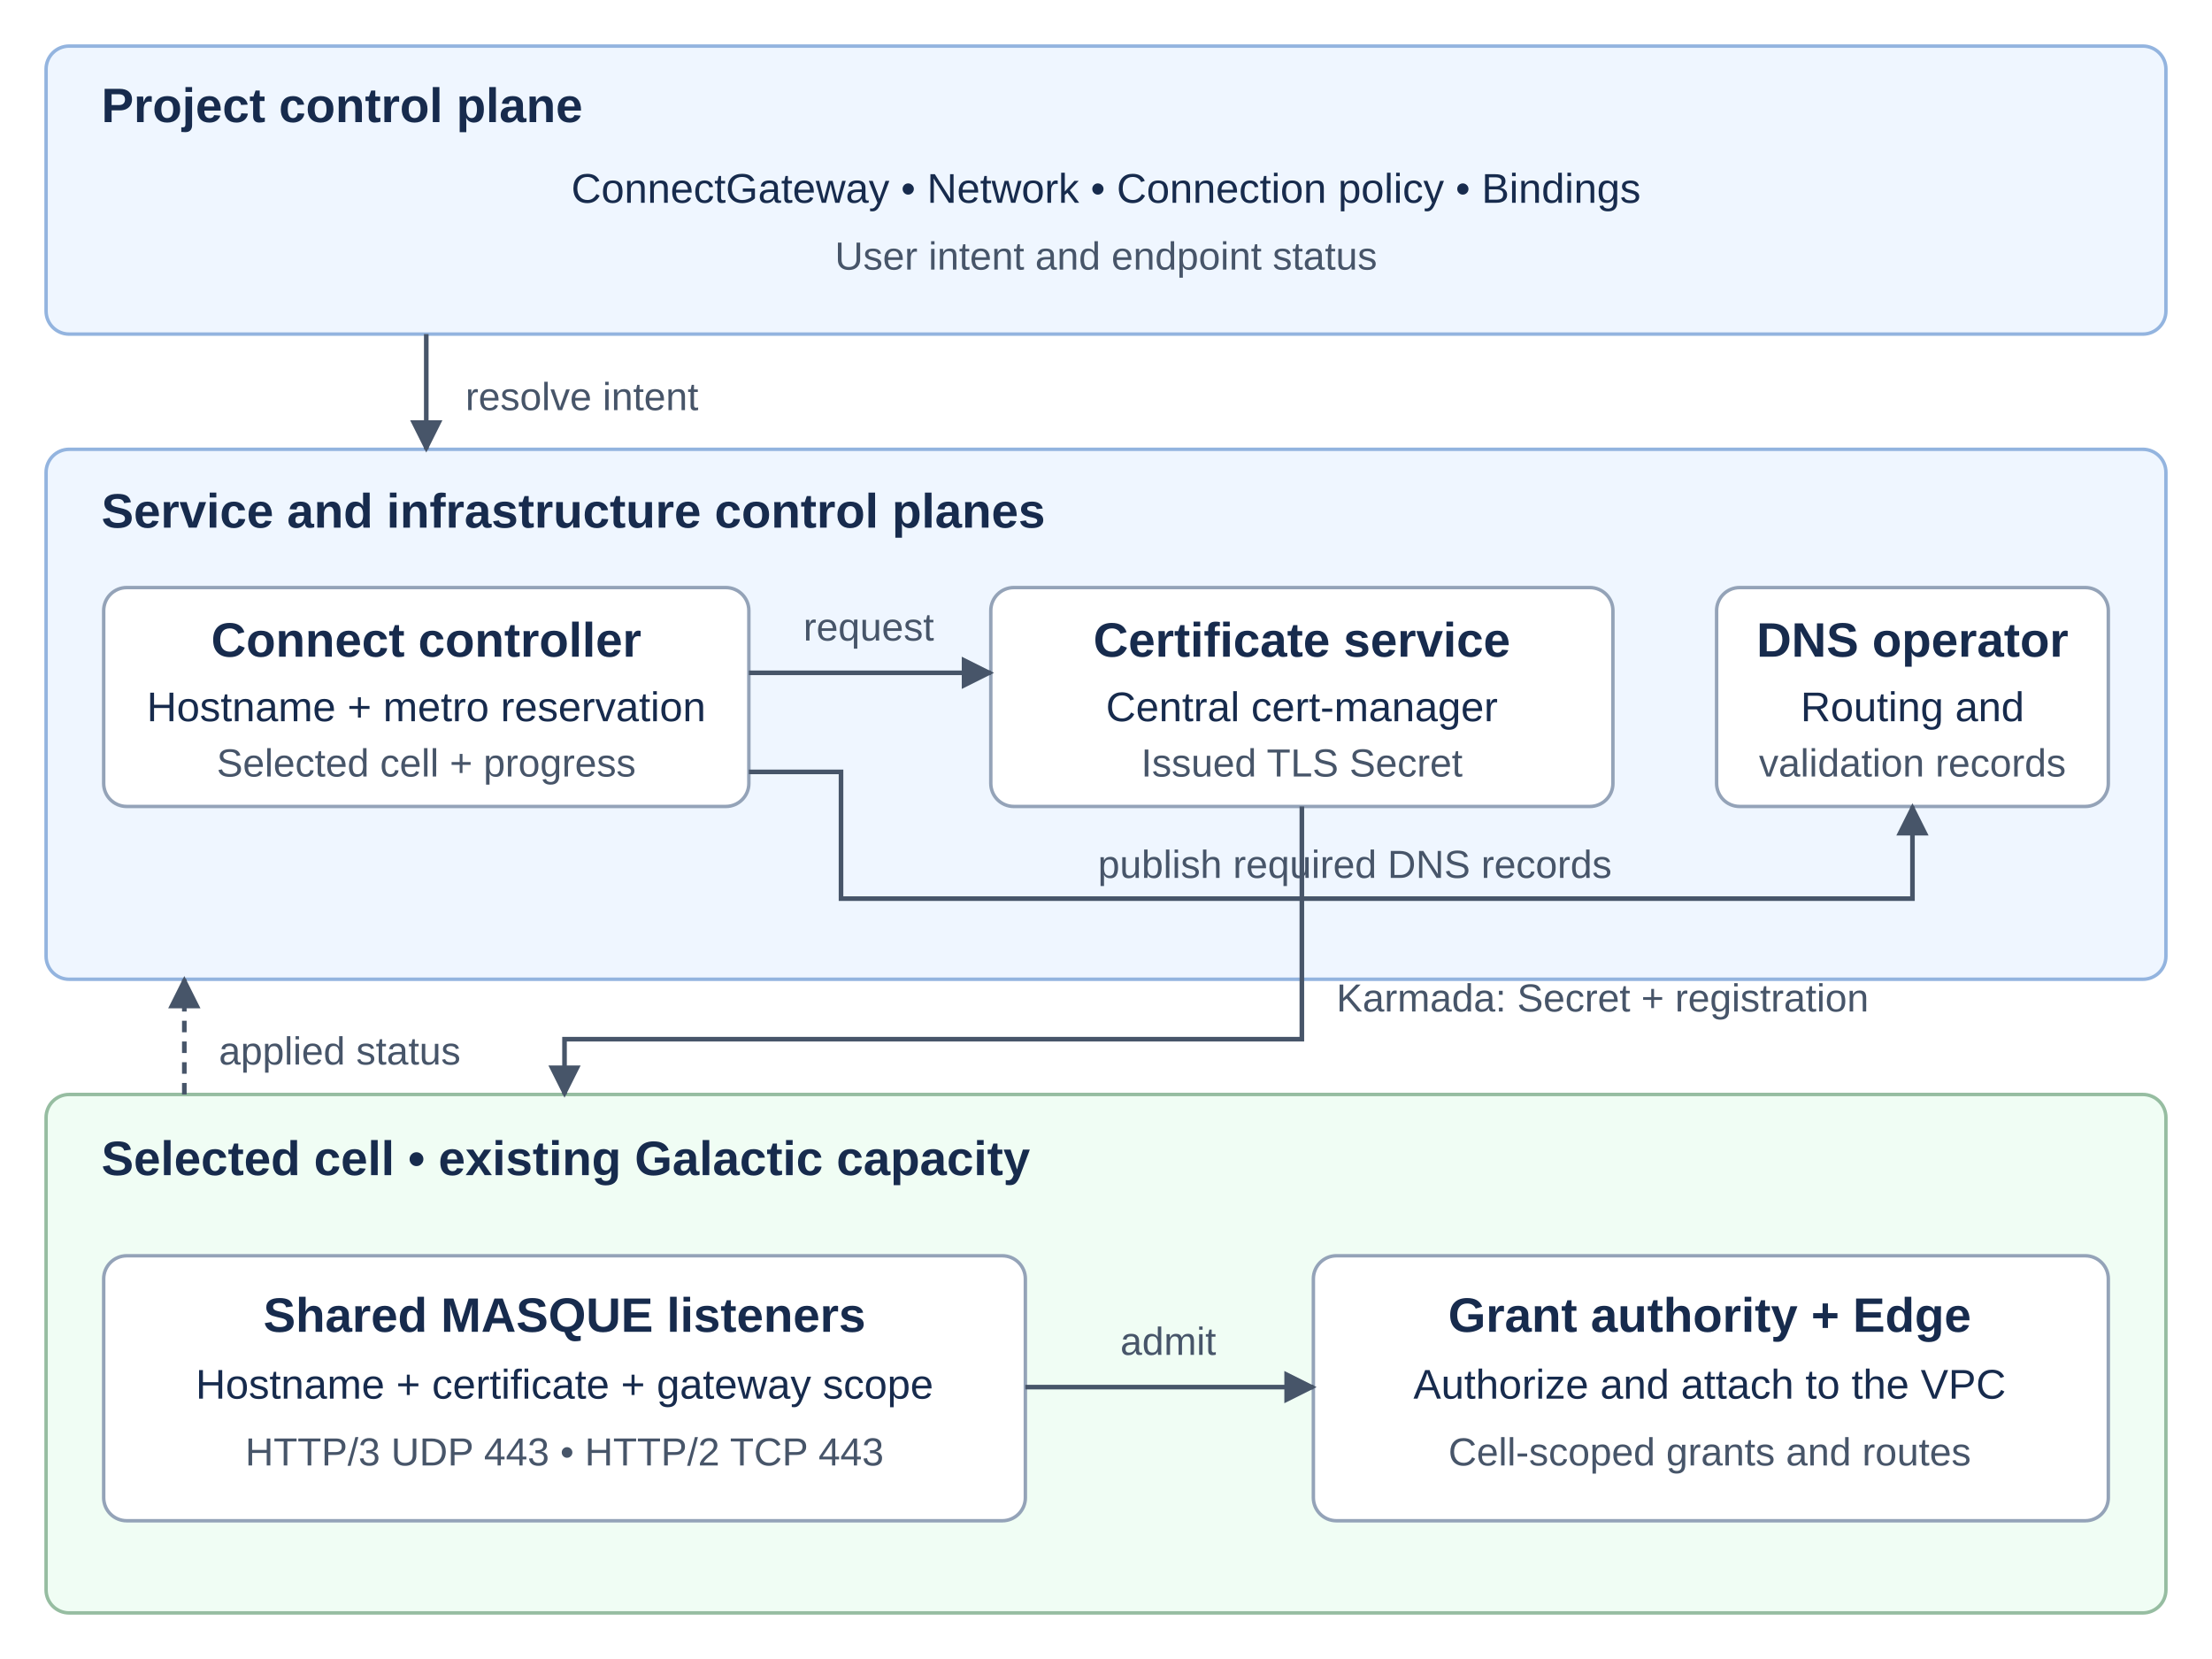
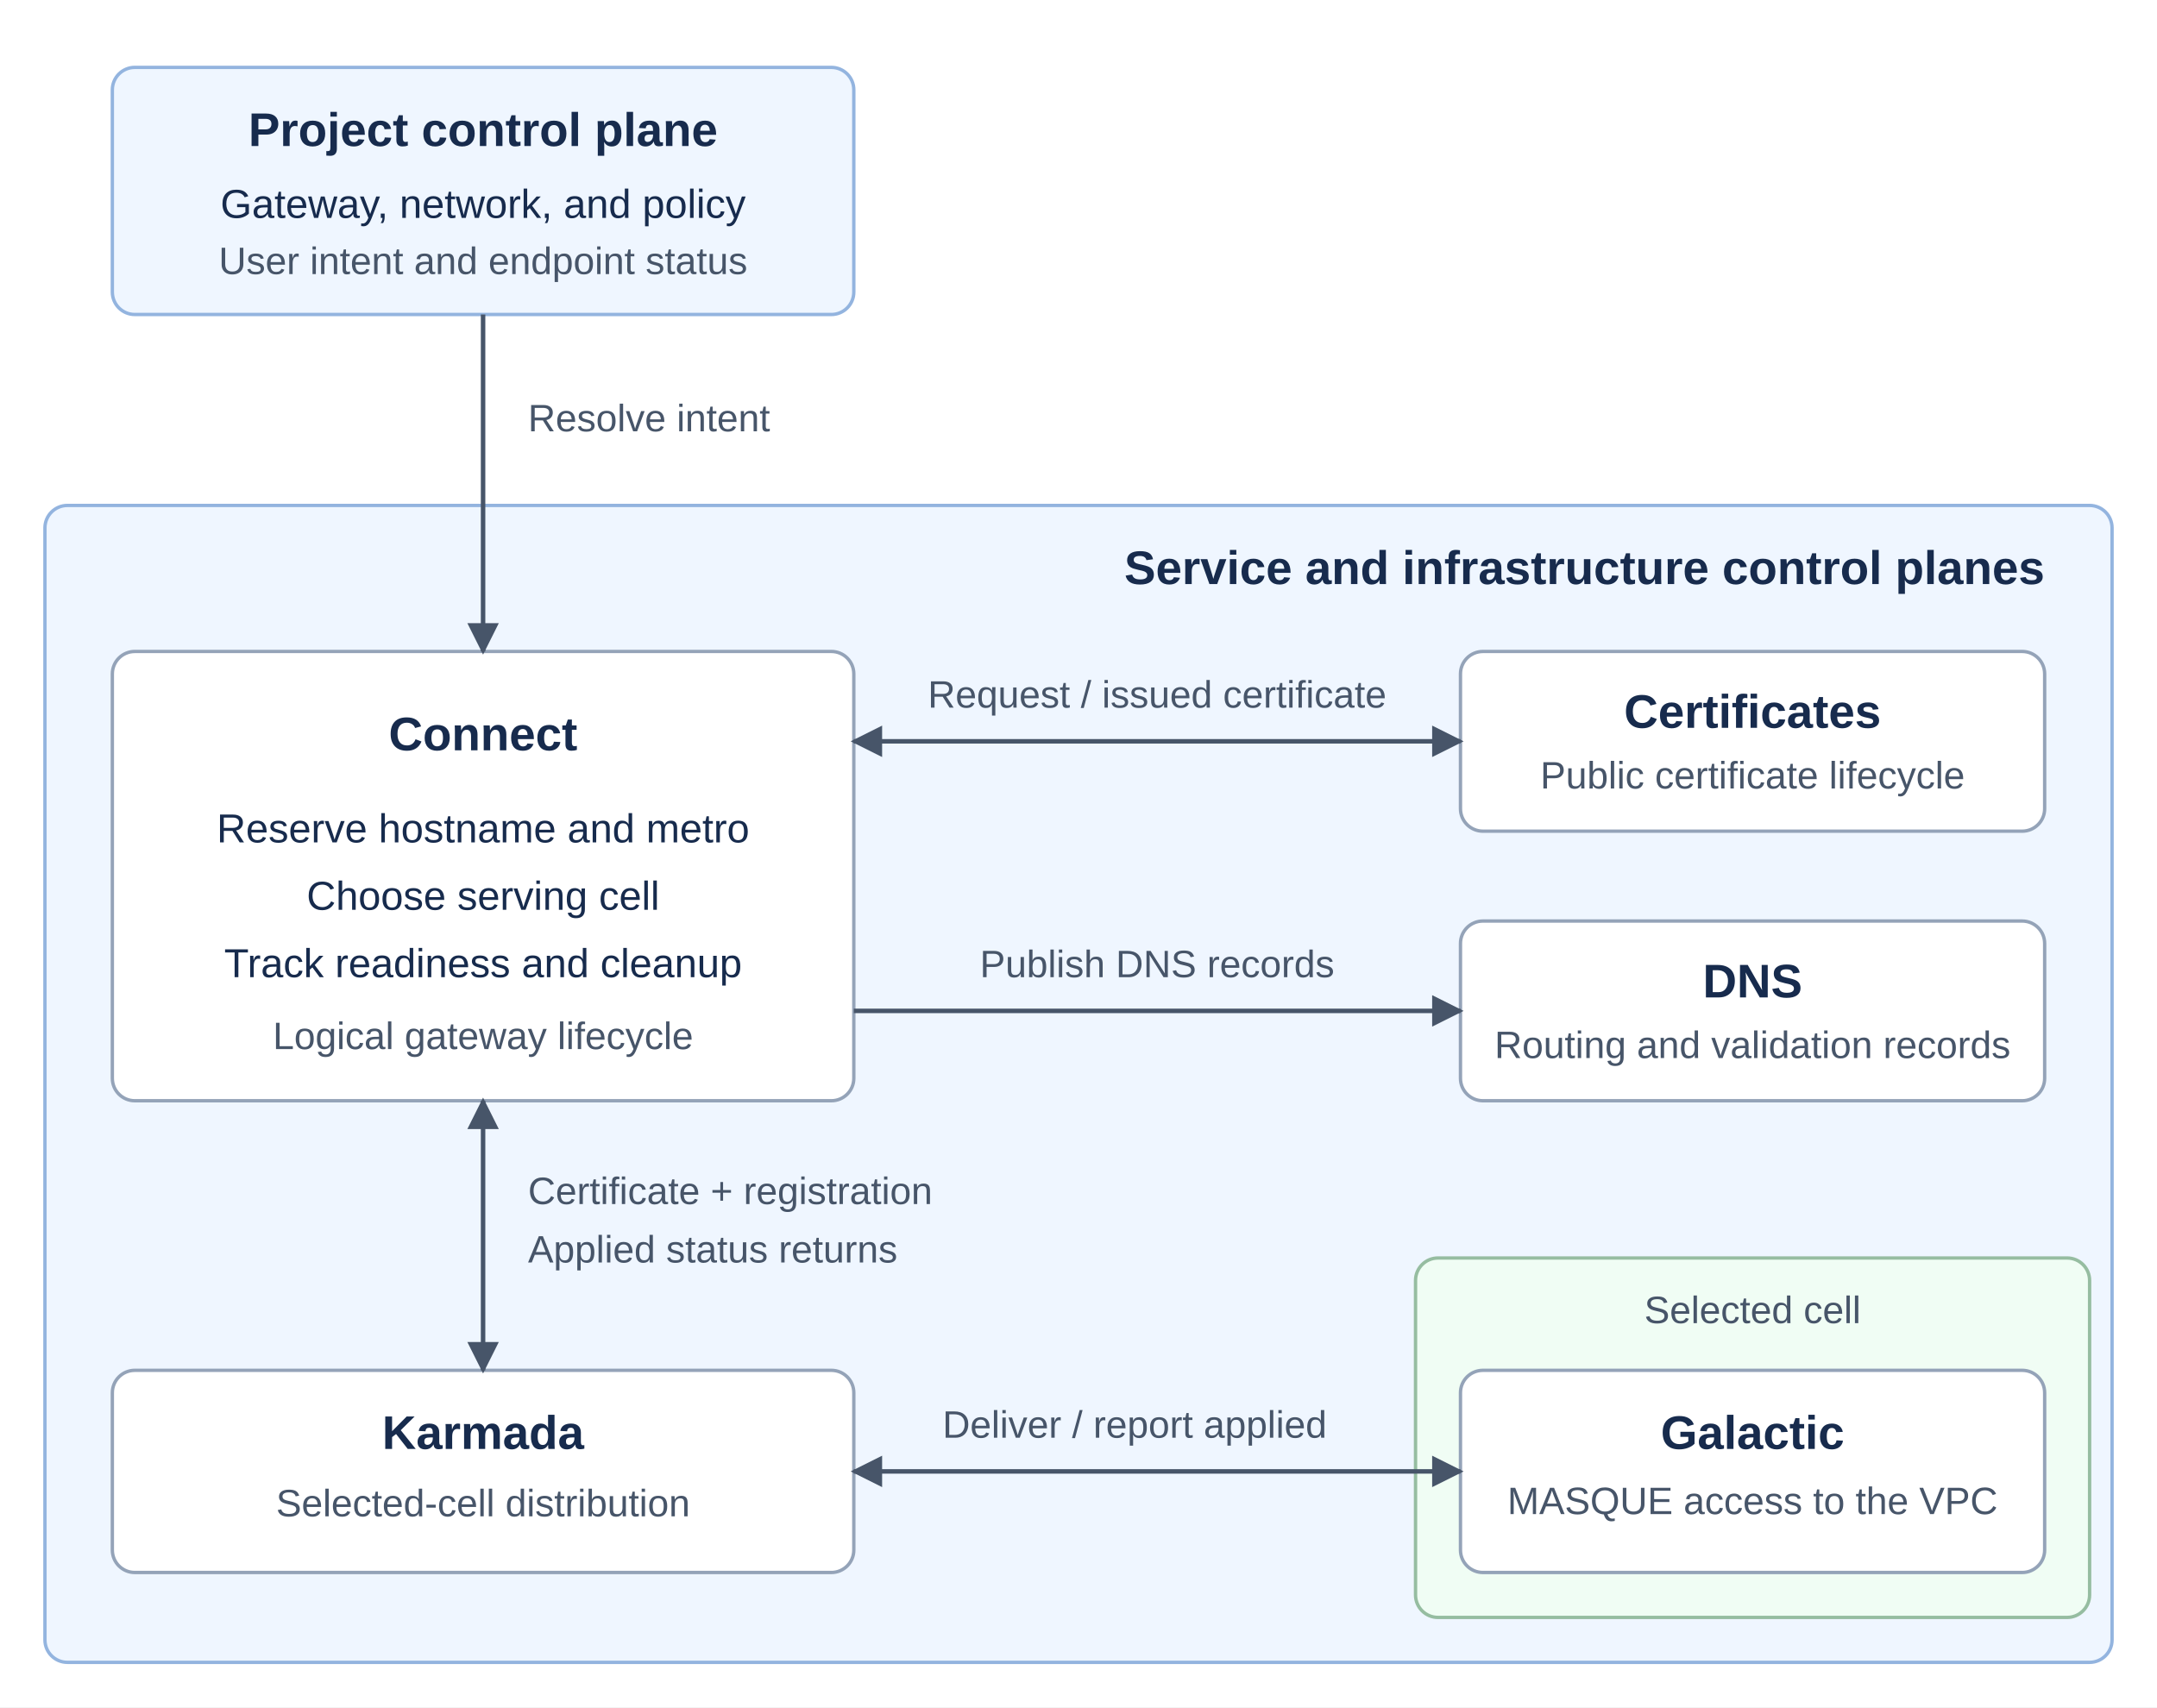
- <svg xmlns="http://www.w3.org/2000/svg" width="960" height="720" viewBox="0 0 960 720" role="img" aria-labelledby="title description">
+ <svg xmlns="http://www.w3.org/2000/svg" width="960" height="760" viewBox="0 0 960 760" role="img" aria-labelledby="title description">
  <defs>
    <marker id="arrow" viewBox="0 0 10 10" refX="9" refY="5" markerWidth="7" markerHeight="7" orient="auto-start-reverse">
      <path d="M 0 0 L 10 5 L 0 10 z" fill="#475569" />
    </marker>
  </defs>
  <style>text { font-family: Arial, Helvetica, sans-serif; fill: #172b4d; } .heading { font-size: 21px; font-weight: 700; } .label { font-size: 18px; } .detail { font-size: 17px; fill: #475569; } .line { fill: none; stroke: #475569; stroke-width: 2; marker-end: url(#arrow); }</style>
-   <rect width="960" height="720" fill="white" />
-   <rect x="20" y="20" width="920" height="125" rx="10" fill="#eff6ff" stroke="#93b4df" stroke-width="1.5" />
-   <text x="44" y="53" class="heading" text-anchor="start">Project control plane</text>
-   <text x="480" y="88" class="label" text-anchor="middle">ConnectGateway • Network • Connection policy • Bindings</text>
-   <text x="480" y="117" class="detail" text-anchor="middle">User intent and endpoint status</text>
-   <rect x="20" y="195" width="920" height="230" rx="10" fill="#eff6ff" stroke="#93b4df" stroke-width="1.5" />
-   <text x="44" y="229" class="heading" text-anchor="start">Service and infrastructure control planes</text>
-   <rect x="45" y="255" width="280" height="95" rx="10" fill="#ffffff" stroke="#94a3b8" stroke-width="1.5" />
-   <text x="185" y="285" class="heading" text-anchor="middle">Connect controller</text>
-   <text x="185" y="313" class="label" text-anchor="middle">Hostname + metro reservation</text>
-   <text x="185" y="337" class="detail" text-anchor="middle">Selected cell + progress</text>
-   <rect x="430" y="255" width="270" height="95" rx="10" fill="#ffffff" stroke="#94a3b8" stroke-width="1.5" />
-   <text x="565" y="285" class="heading" text-anchor="middle">Certificate service</text>
-   <text x="565" y="313" class="label" text-anchor="middle">Central cert-manager</text>
-   <text x="565" y="337" class="detail" text-anchor="middle">Issued TLS Secret</text>
-   <rect x="745" y="255" width="170" height="95" rx="10" fill="#ffffff" stroke="#94a3b8" stroke-width="1.5" />
-   <text x="830" y="285" class="heading" text-anchor="middle">DNS operator</text>
-   <text x="830" y="313" class="label" text-anchor="middle">Routing and</text>
-   <text x="830" y="337" class="detail" text-anchor="middle">validation records</text>
-   <path d="M 185 145 L 185 195" class="line" />
-   <text x="202" y="178" class="detail" text-anchor="start">resolve intent</text>
-   <path d="M 325 292 L 430 292" class="line" />
-   <text x="377" y="278" class="detail" text-anchor="middle">request</text>
-   <path d="M 325 335 L 365 335 L 365 390 L 830 390 L 830 350" class="line" />
-   <text x="588" y="381" class="detail" text-anchor="middle">publish required DNS records</text>
-   <rect x="20" y="475" width="920" height="225" rx="10" fill="#f0fdf4" stroke="#96bda1" stroke-width="1.5" />
-   <text x="44" y="510" class="heading" text-anchor="start">Selected cell • existing Galactic capacity</text>
-   <rect x="45" y="545" width="400" height="115" rx="10" fill="#ffffff" stroke="#94a3b8" stroke-width="1.5" />
-   <text x="245" y="578" class="heading" text-anchor="middle">Shared MASQUE listeners</text>
-   <text x="245" y="607" class="label" text-anchor="middle">Hostname + certificate + gateway scope</text>
-   <text x="245" y="636" class="detail" text-anchor="middle">HTTP/3 UDP 443 • HTTP/2 TCP 443</text>
-   <rect x="570" y="545" width="345" height="115" rx="10" fill="#ffffff" stroke="#94a3b8" stroke-width="1.5" />
-   <text x="742" y="578" class="heading" text-anchor="middle">Grant authority + Edge</text>
-   <text x="742" y="607" class="label" text-anchor="middle">Authorize and attach to the VPC</text>
-   <text x="742" y="636" class="detail" text-anchor="middle">Cell-scoped grants and routes</text>
-   <path d="M 565 350 L 565 451 L 245 451 L 245 475" class="line" />
-   <text x="580" y="439" class="detail" text-anchor="start">Karmada: Secret + registration</text>
-   <path d="M 445 602 L 570 602" class="line" />
-   <text x="507" y="588" class="detail" text-anchor="middle">admit</text>
-   <path d="M 80 475 L 80 425" class="line" stroke-dasharray="5 4" />
-   <text x="95" y="462" class="detail" text-anchor="start">applied status</text>
+   <rect width="960" height="760" fill="white" />
+   <rect x="50" y="30" width="330" height="110" rx="10" fill="#eff6ff" stroke="#93b4df" stroke-width="1.5" />
+   <text x="215" y="65" class="heading" text-anchor="middle">Project control plane</text>
+   <text x="215" y="97" class="label" text-anchor="middle">Gateway, network, and policy</text>
+   <text x="215" y="122" class="detail" text-anchor="middle">User intent and endpoint status</text>
+   <rect x="20" y="225" width="920" height="515" rx="10" fill="#eff6ff" stroke="#93b4df" stroke-width="1.5" />
+   <text x="910" y="260" class="heading" text-anchor="end">Service and infrastructure control planes</text>
+   <rect x="50" y="290" width="330" height="200" rx="10" fill="#ffffff" stroke="#94a3b8" stroke-width="1.5" />
+   <text x="215" y="334" class="heading" text-anchor="middle">Connect</text>
+   <text x="215" y="375" class="label" text-anchor="middle">Reserve hostname and metro</text>
+   <text x="215" y="405" class="label" text-anchor="middle">Choose serving cell</text>
+   <text x="215" y="435" class="label" text-anchor="middle">Track readiness and cleanup</text>
+   <text x="215" y="467" class="detail" text-anchor="middle">Logical gateway lifecycle</text>
+   <rect x="650" y="290" width="260" height="80" rx="10" fill="#ffffff" stroke="#94a3b8" stroke-width="1.5" />
+   <text x="780" y="324" class="heading" text-anchor="middle">Certificates</text>
+   <text x="780" y="351" class="detail" text-anchor="middle">Public certificate lifecycle</text>
+   <rect x="650" y="410" width="260" height="80" rx="10" fill="#ffffff" stroke="#94a3b8" stroke-width="1.5" />
+   <text x="780" y="444" class="heading" text-anchor="middle">DNS</text>
+   <text x="780" y="471" class="detail" text-anchor="middle">Routing and validation records</text>
+   <rect x="50" y="610" width="330" height="90" rx="10" fill="#ffffff" stroke="#94a3b8" stroke-width="1.5" />
+   <text x="215" y="645" class="heading" text-anchor="middle">Karmada</text>
+   <text x="215" y="675" class="detail" text-anchor="middle">Selected-cell distribution</text>
+   <rect x="630" y="560" width="300" height="160" rx="10" fill="#f0fdf4" stroke="#96bda1" stroke-width="1.5" />
+   <text x="780" y="589" class="detail" text-anchor="middle">Selected cell</text>
+   <rect x="650" y="610" width="260" height="90" rx="10" fill="#ffffff" stroke="#94a3b8" stroke-width="1.5" />
+   <text x="780" y="645" class="heading" text-anchor="middle">Galactic</text>
+   <text x="780" y="674" class="detail" text-anchor="middle">MASQUE access to the VPC</text>
+   <path d="M 215 140 L 215 290" class="line" />
+   <text x="235" y="192" class="detail" text-anchor="start">Resolve intent</text>
+   <path d="M 380 330 L 650 330" class="line" marker-start="url(#arrow)" />
+   <text x="515" y="315" class="detail" text-anchor="middle">Request / issued certificate</text>
+   <path d="M 380 450 L 650 450" class="line" />
+   <text x="515" y="435" class="detail" text-anchor="middle">Publish DNS records</text>
+   <path d="M 215 490 L 215 610" class="line" marker-start="url(#arrow)" />
+   <text x="235" y="536" class="detail" text-anchor="start">Certificate + registration</text>
+   <text x="235" y="562" class="detail" text-anchor="start">Applied status returns</text>
+   <path d="M 380 655 L 650 655" class="line" marker-start="url(#arrow)" />
+   <text x="505" y="640" class="detail" text-anchor="middle">Deliver / report applied</text>
</svg>
